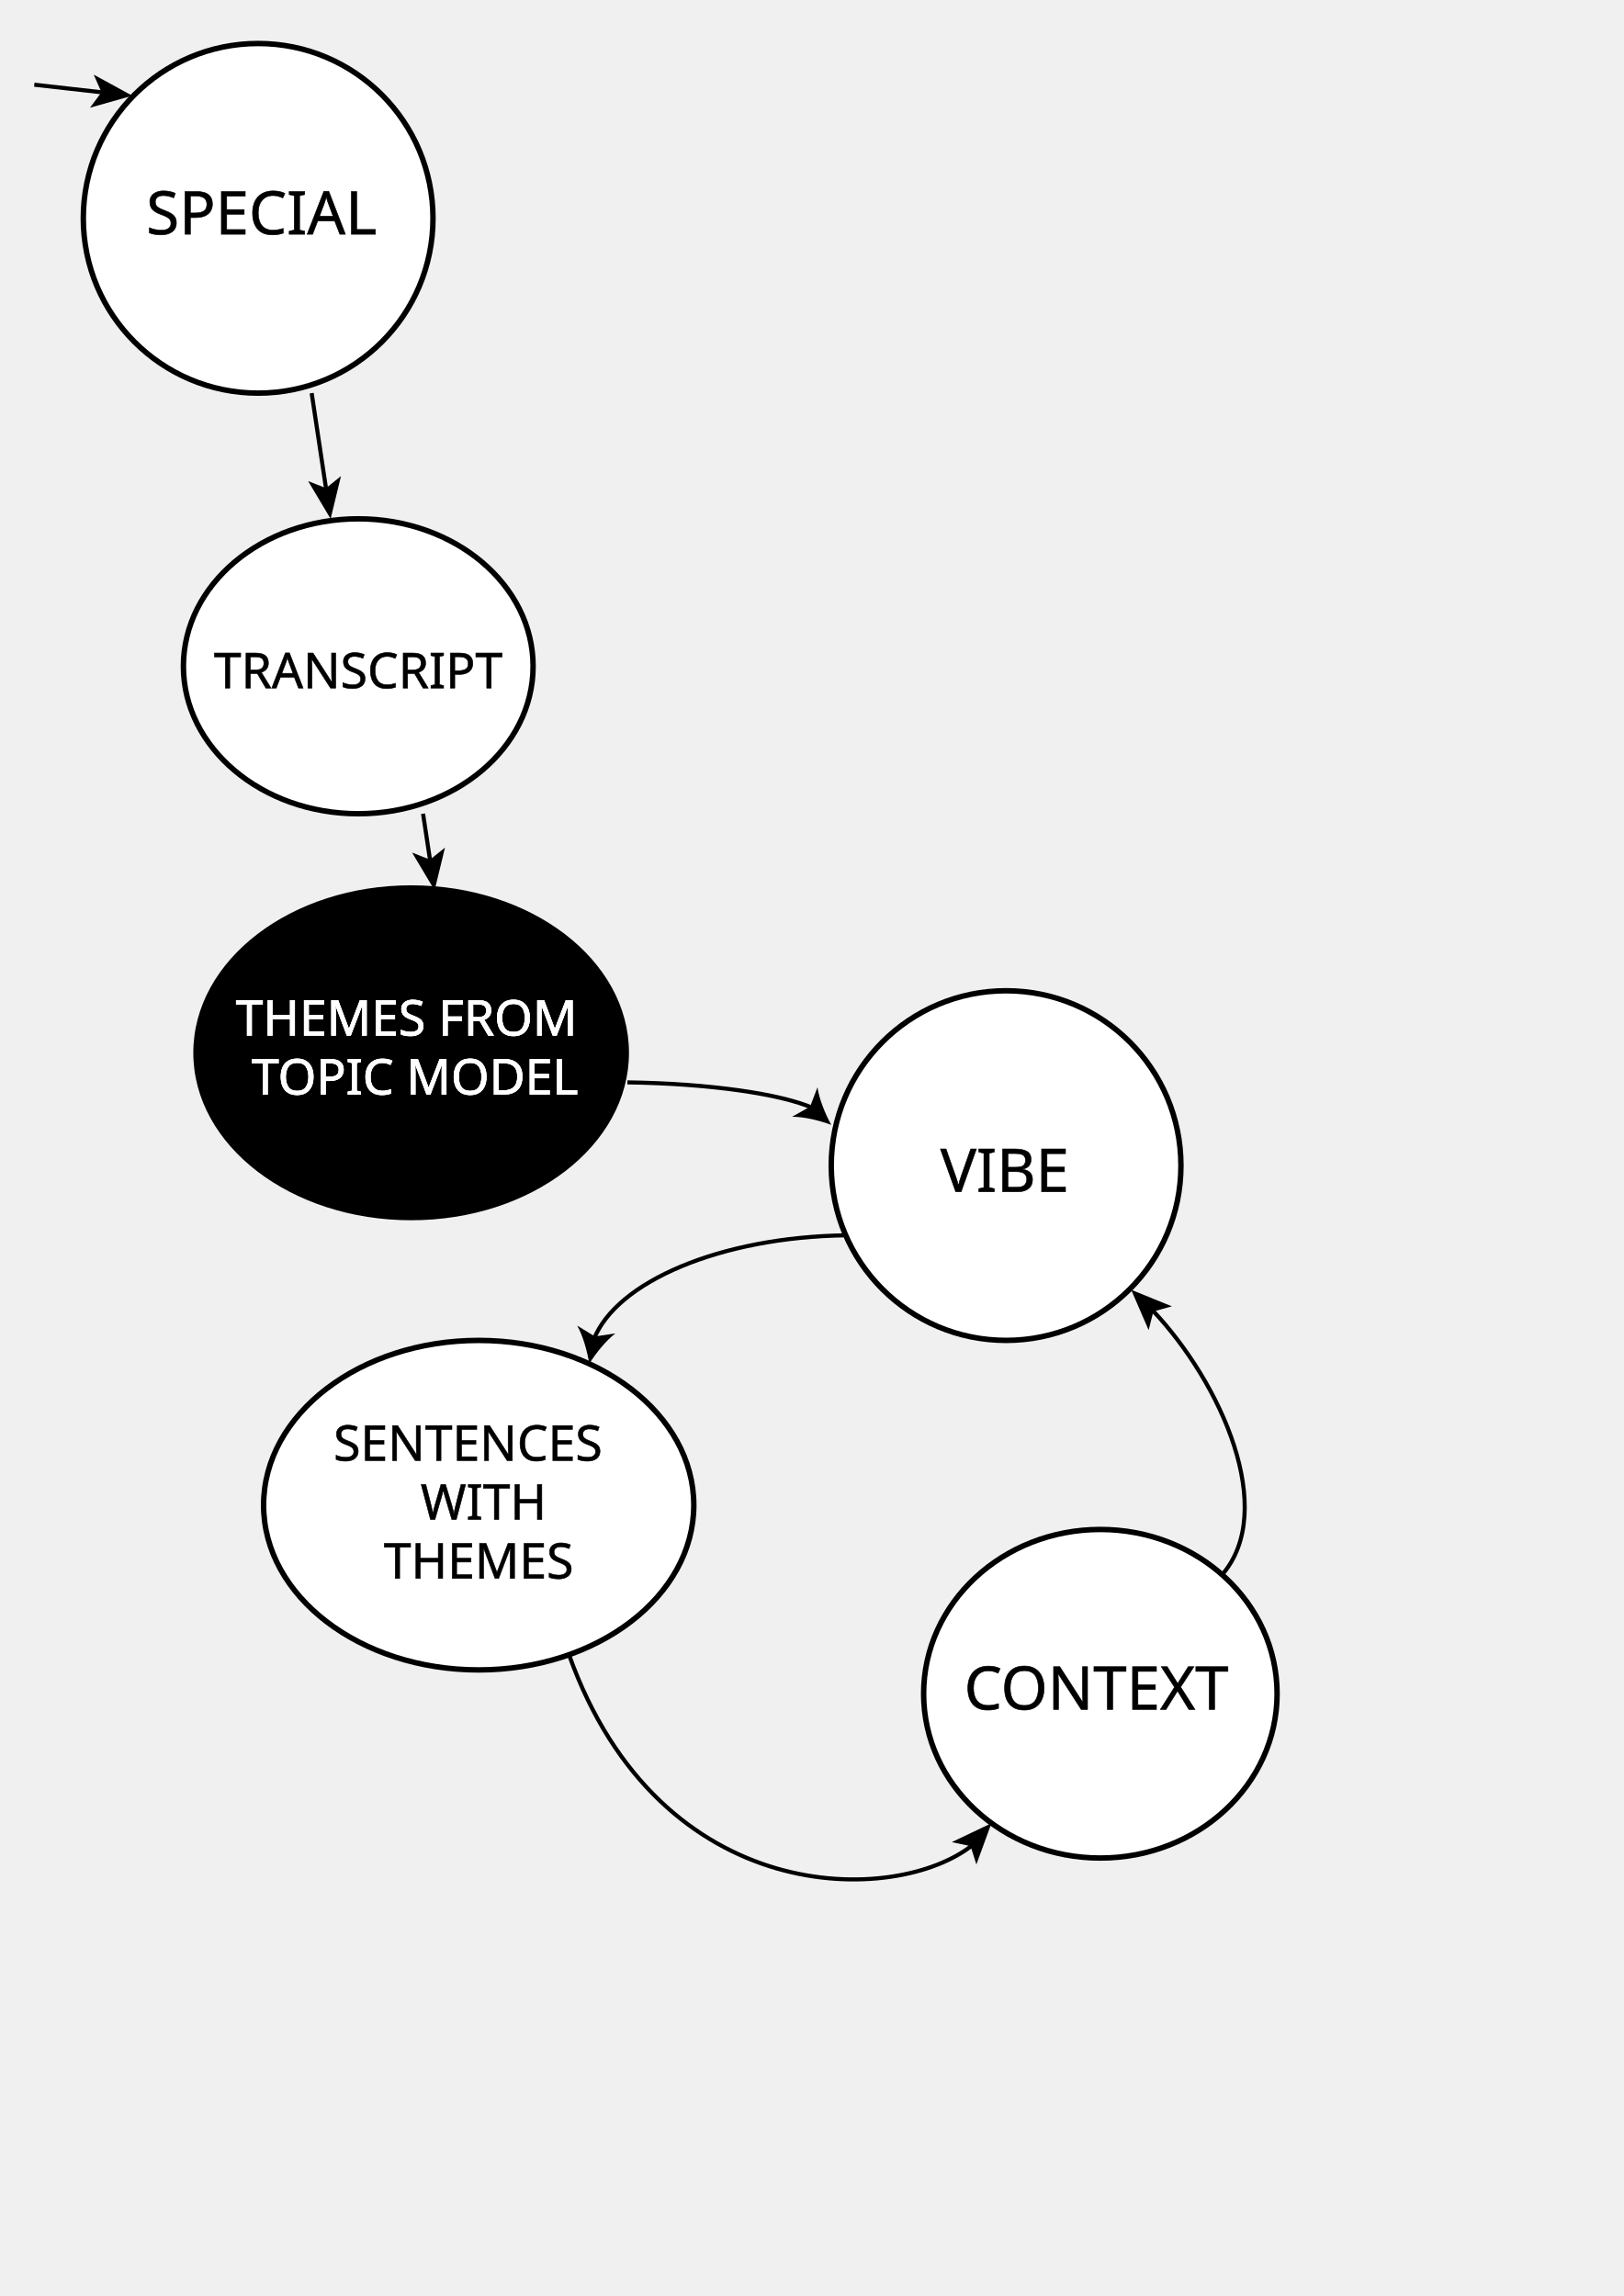
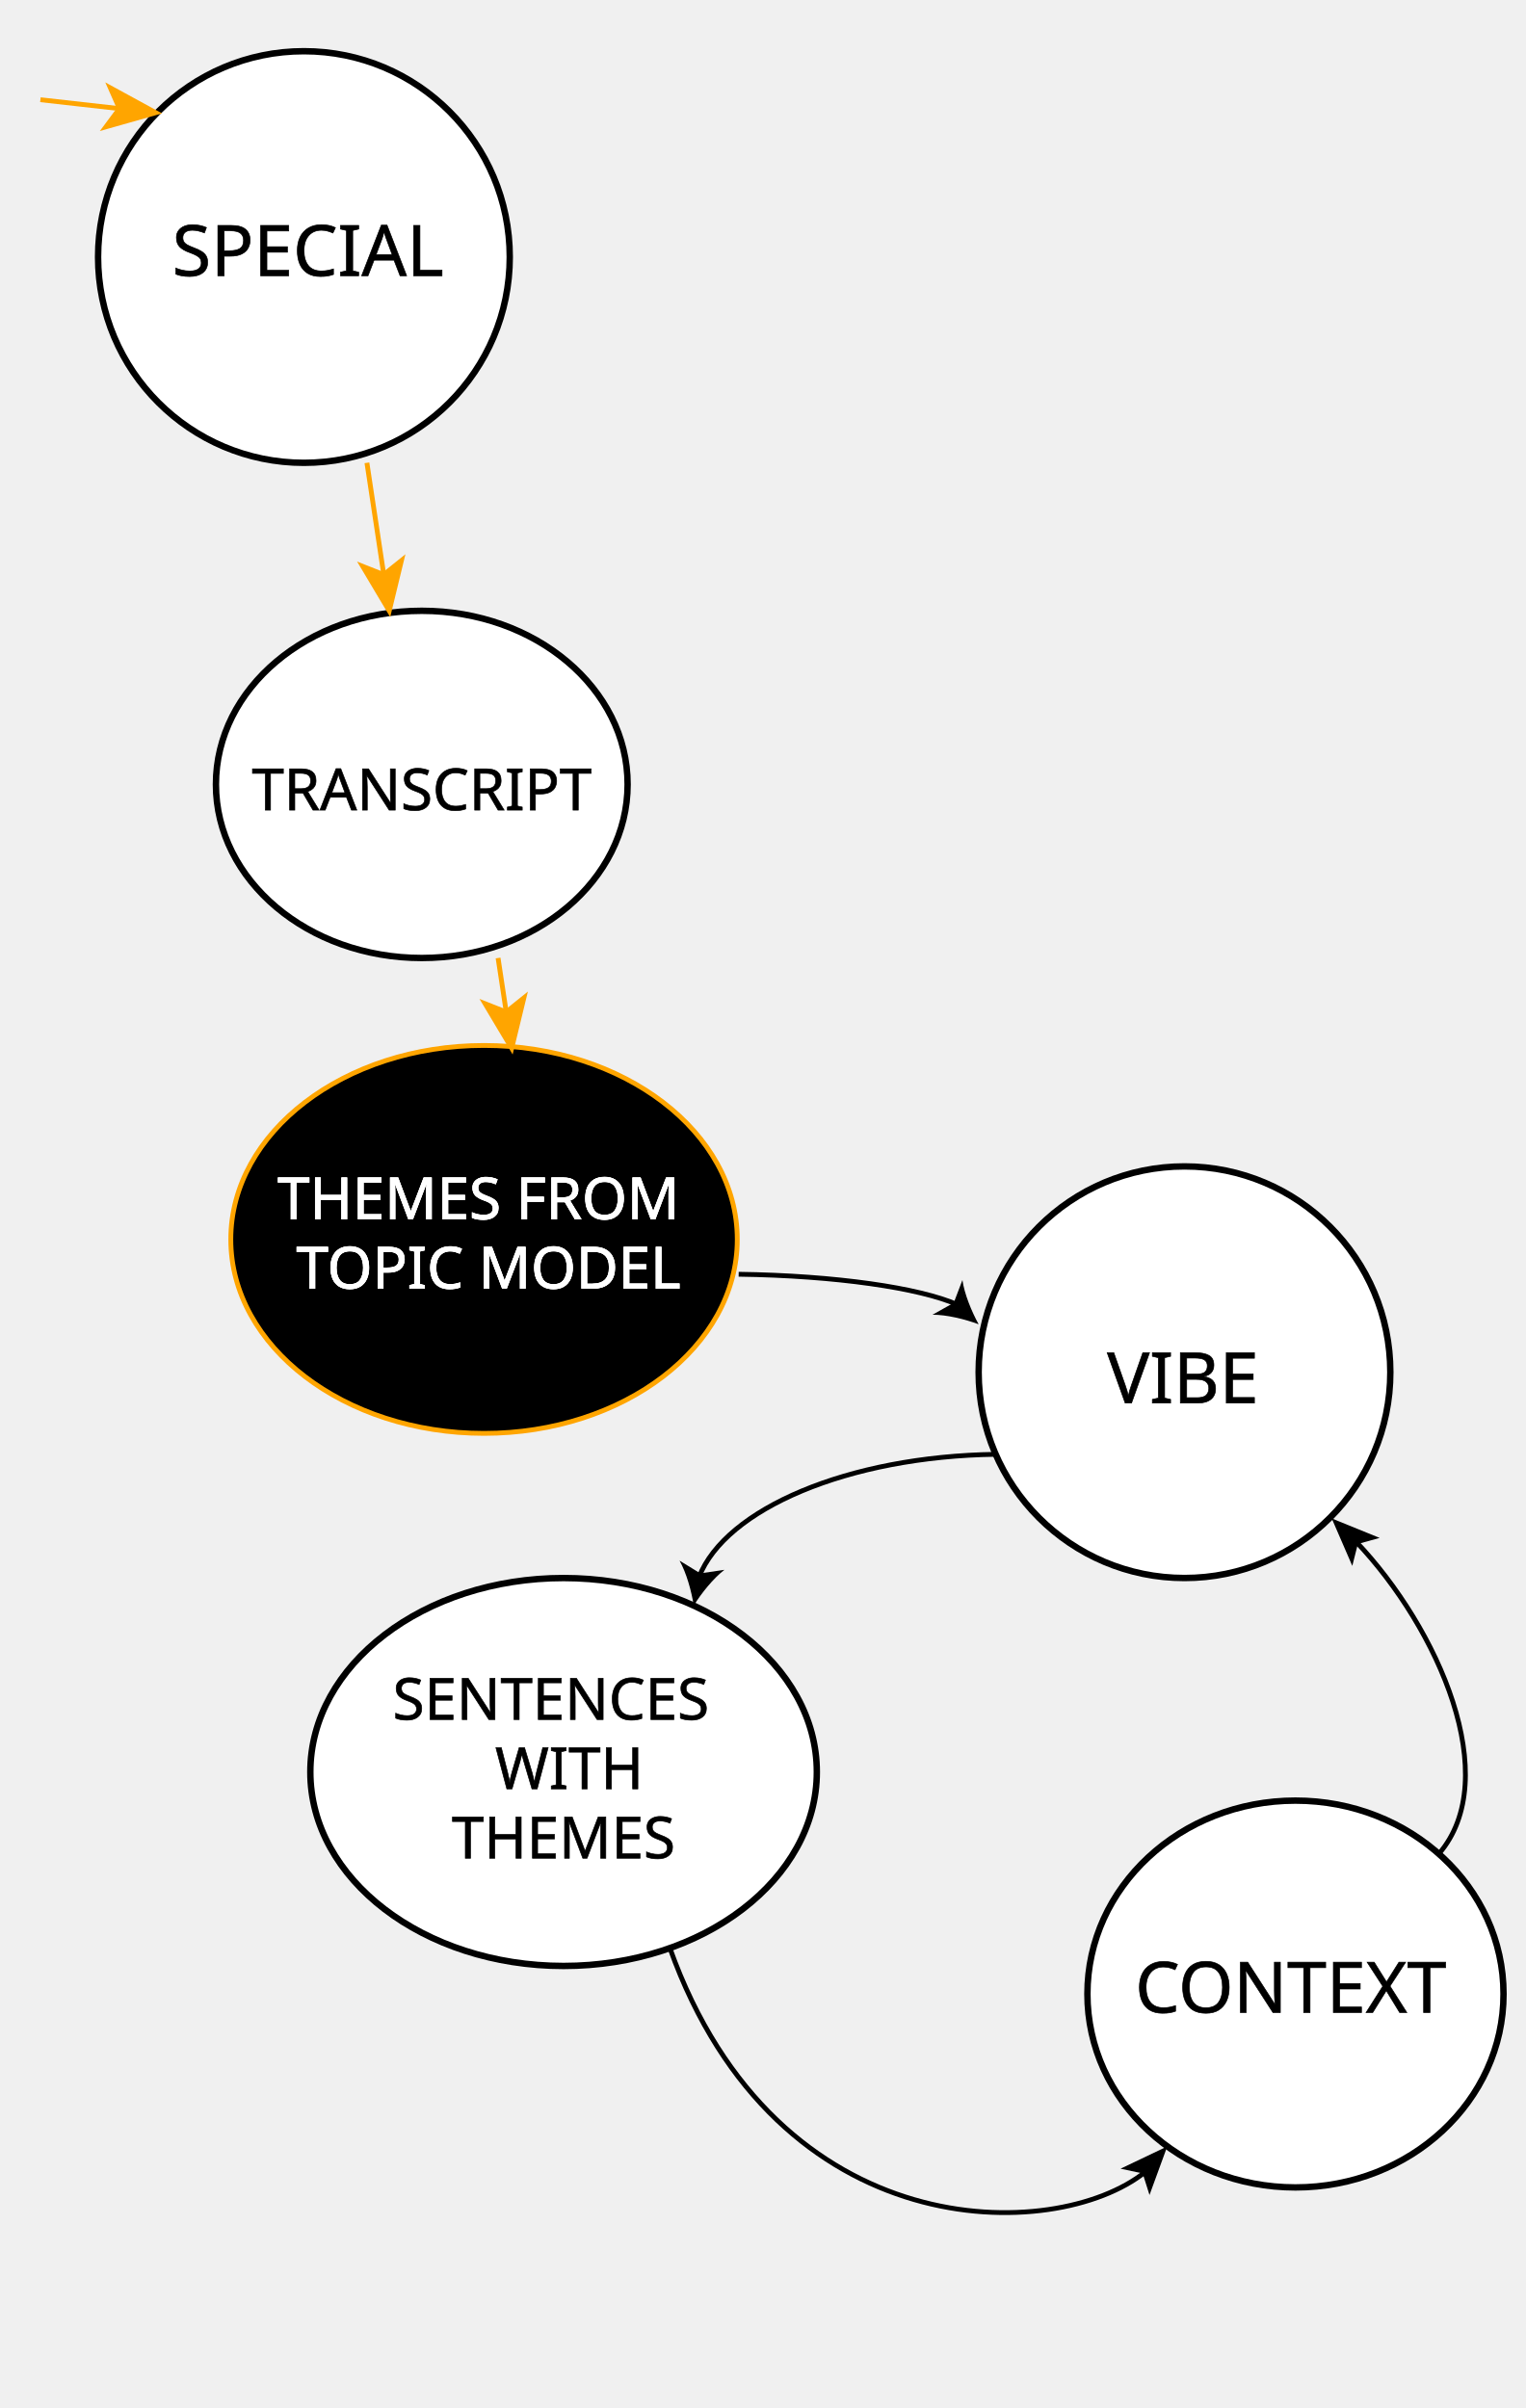
- <svg xmlns="http://www.w3.org/2000/svg" version="1.1" id="Layer_1" x="0px" y="0px" viewBox="0 0 595.28 841.89" style="enable-background:new 0 0 595.28 841.89;" xml:space="preserve">
+ <svg xmlns="http://www.w3.org/2000/svg" version="1.1" id="Layer_1" x="0px" y="0px" viewBox="0 0 475 750" style="enable-background:new 0 0 475 750;" xml:space="preserve">
  <style type="text/css">
	.st0{fill:#FFFFFF;stroke:#000000;stroke-width:2;stroke-miterlimit:10;}
	.st1{font-family:'Sk-Modernist-Regular';}
	.st2{font-size:22px;}
	.st3{fill:none;stroke:#000000;stroke-width:0.2;stroke-miterlimit:10;}
	.st4{font-size:18px;}
	.st5{fill:none;stroke:#000000;stroke-width:1.5;stroke-miterlimit:10;}
	.st6{stroke:#000000;stroke-width:2;stroke-miterlimit:10;}
	.st7{fill:#FFFFFF;stroke:#FFFFFF;stroke-width:0.2;stroke-miterlimit:10;}
+ 	.st8{fill:#FFA500;stroke:#FFA500;stroke-width:1.5;stroke-miterlimit:10;}
+ 	.st9{stroke:#FFA500;stroke-width:1.5;stroke-miterlimit:10;}
</style>
  <circle class="st0" cx="94.64" cy="80.05" r="64.1" />
  <text transform="matrix(1 0 0 1 53.6185 85.9056)" class="st1 st2">SPECIAL</text>
  <text transform="matrix(1 0 0 1 53.6185 85.9056)" class="st3 st1 st2">SPECIAL</text>
  <ellipse class="st0" cx="131.34" cy="244.31" rx="64.1" ry="54.07" />
  <text transform="matrix(1 0 0 1 78.43 252.3127)" class="st1 st4">TRANSCRIPT</text>
  <text transform="matrix(1 0 0 1 78.43 252.3127)" class="st3 st1 st4">TRANSCRIPT</text>
  <g>
    <g>
-       <line class="st5" x1="37.98" y1="33.92" x2="12.58" y2="31.06" />
+       <line class="st8" x1="37.98" y1="33.92" x2="12.58" y2="31.06" />
      <g>
-         <polygon points="48.51,35.1 34.36,27.37 37.2,33.83 33,39.49    " />
+         <polygon class="st8" points="48.51,35.1 34.36,27.37 37.2,33.83 33,39.49    " />
      </g>
    </g>
  </g>
  <g>
    <g>
-       <line class="st5" x1="119.63" y1="179.78" x2="114.26" y2="144.15" />
+       <line class="st8" x1="119.63" y1="179.78" x2="114.26" y2="144.15" />
      <g>
-         <polygon points="121.21,190.25 125.01,174.58 119.51,178.99 112.96,176.4    " />
+         <polygon class="st8" points="121.21,190.25 125.01,174.58 119.51,178.99 112.96,176.4    " />
      </g>
    </g>
  </g>
-   <ellipse class="st6" cx="150.73" cy="386.03" rx="78.86" ry="60.41" />
+   <ellipse class="st9" cx="150.73" cy="386.03" rx="78.86" ry="60.41" />
  <text transform="matrix(1 0 0 1 86.4367 379.6811)" class="st7 st1 st4">THEMES FROM </text>
  <text transform="matrix(1 0 0 1 86.4367 379.6811)" class="st7 st1 st4">THEMES FROM </text>
  <text transform="matrix(1 0 0 1 92.2567 401.2811)" class="st7 st1 st4">TOPIC MODEL</text>
  <text transform="matrix(1 0 0 1 92.2567 401.2811)" class="st7 st1 st4">TOPIC MODEL</text>
  <circle class="st0" cx="368.85" cy="427.39" r="64.1" />
  <text transform="matrix(1 0 0 1 344.7699 437.0007)" class="st1 st2">VIBE</text>
  <text transform="matrix(1 0 0 1 344.7699 437.0007)" class="st3 st1 st2">VIBE</text>
  <g>
    <g>
-       <line class="st5" x1="157.76" y1="315.99" x2="155.1" y2="298.38" />
+       <line class="st8" x1="157.76" y1="315.99" x2="155.1" y2="298.38" />
      <g>
-         <polygon points="159.34,326.47 163.14,310.8 157.64,315.21 151.08,312.62    " />
+         <polygon class="st8" points="159.34,326.47 163.14,310.8 157.64,315.21 151.08,312.62    " />
      </g>
    </g>
  </g>
  <ellipse class="st0" cx="175.5" cy="551.91" rx="78.86" ry="60.41" />
  <text transform="matrix(1 0 0 1 122.2931 535.5789)" class="st1 st4">SENTENCES </text>
  <text transform="matrix(1 0 0 1 122.2931 535.5789)" class="st3 st1 st4">SENTENCES </text>
  <text transform="matrix(1 0 0 1 154.2031 557.179)" class="st1 st4">WITH</text>
  <text transform="matrix(1 0 0 1 154.2031 557.179)" class="st3 st1 st4">WITH</text>
  <text transform="matrix(1 0 0 1 140.7131 578.7789)" class="st1 st4">THEMES</text>
  <text transform="matrix(1 0 0 1 140.7131 578.7789)" class="st3 st1 st4">THEMES</text>
  <ellipse class="st0" cx="403.41" cy="621.06" rx="64.79" ry="60.24" />
  <text transform="matrix(1 0 0 1 353.4695 626.8344)" class="st1 st2">CONTEXT</text>
  <text transform="matrix(1 0 0 1 353.4695 626.8344)" class="st3 st1 st2">CONTEXT</text>
  <g>
    <g>
      <path class="st5" d="M298.08,406.32c-11.74-5.18-37.76-9.02-68.06-9.44" />
      <g>
        <path d="M304.75,412.46c-2.19-3.98-4.44-9.47-5.05-13.78l-2.7,7.09l-6.61,3.72C294.72,409.46,300.49,410.87,304.75,412.46z" />
      </g>
    </g>
  </g>
  <g>
    <g>
      <path class="st5" d="M217.68,491.17c8.25-21.18,46.38-37.57,92.48-38.21" />
      <g>
        <path d="M216.03,500.07c2.4-3.86,6.11-8.49,9.56-11.13l-7.51,1.1l-6.47-3.96C213.75,489.87,215.33,495.58,216.03,500.07z" />
      </g>
    </g>
  </g>
  <g>
    <g>
      <path class="st5" d="M356.56,676.53c-27.93,22.33-114.59,23.73-147.96-69.78" />
      <g>
        <polygon points="363.49,668.52 348.94,675.46 355.83,676.94 357.96,683.66    " />
      </g>
    </g>
  </g>
  <g>
    <g>
      <path class="st5" d="M422.35,480.25c25.51,26.85,46.09,73.51,25.71,97.16" />
      <g>
        <polygon points="414.7,472.93 421.11,487.72 422.84,480.88 429.63,479    " />
      </g>
    </g>
  </g>
</svg>
